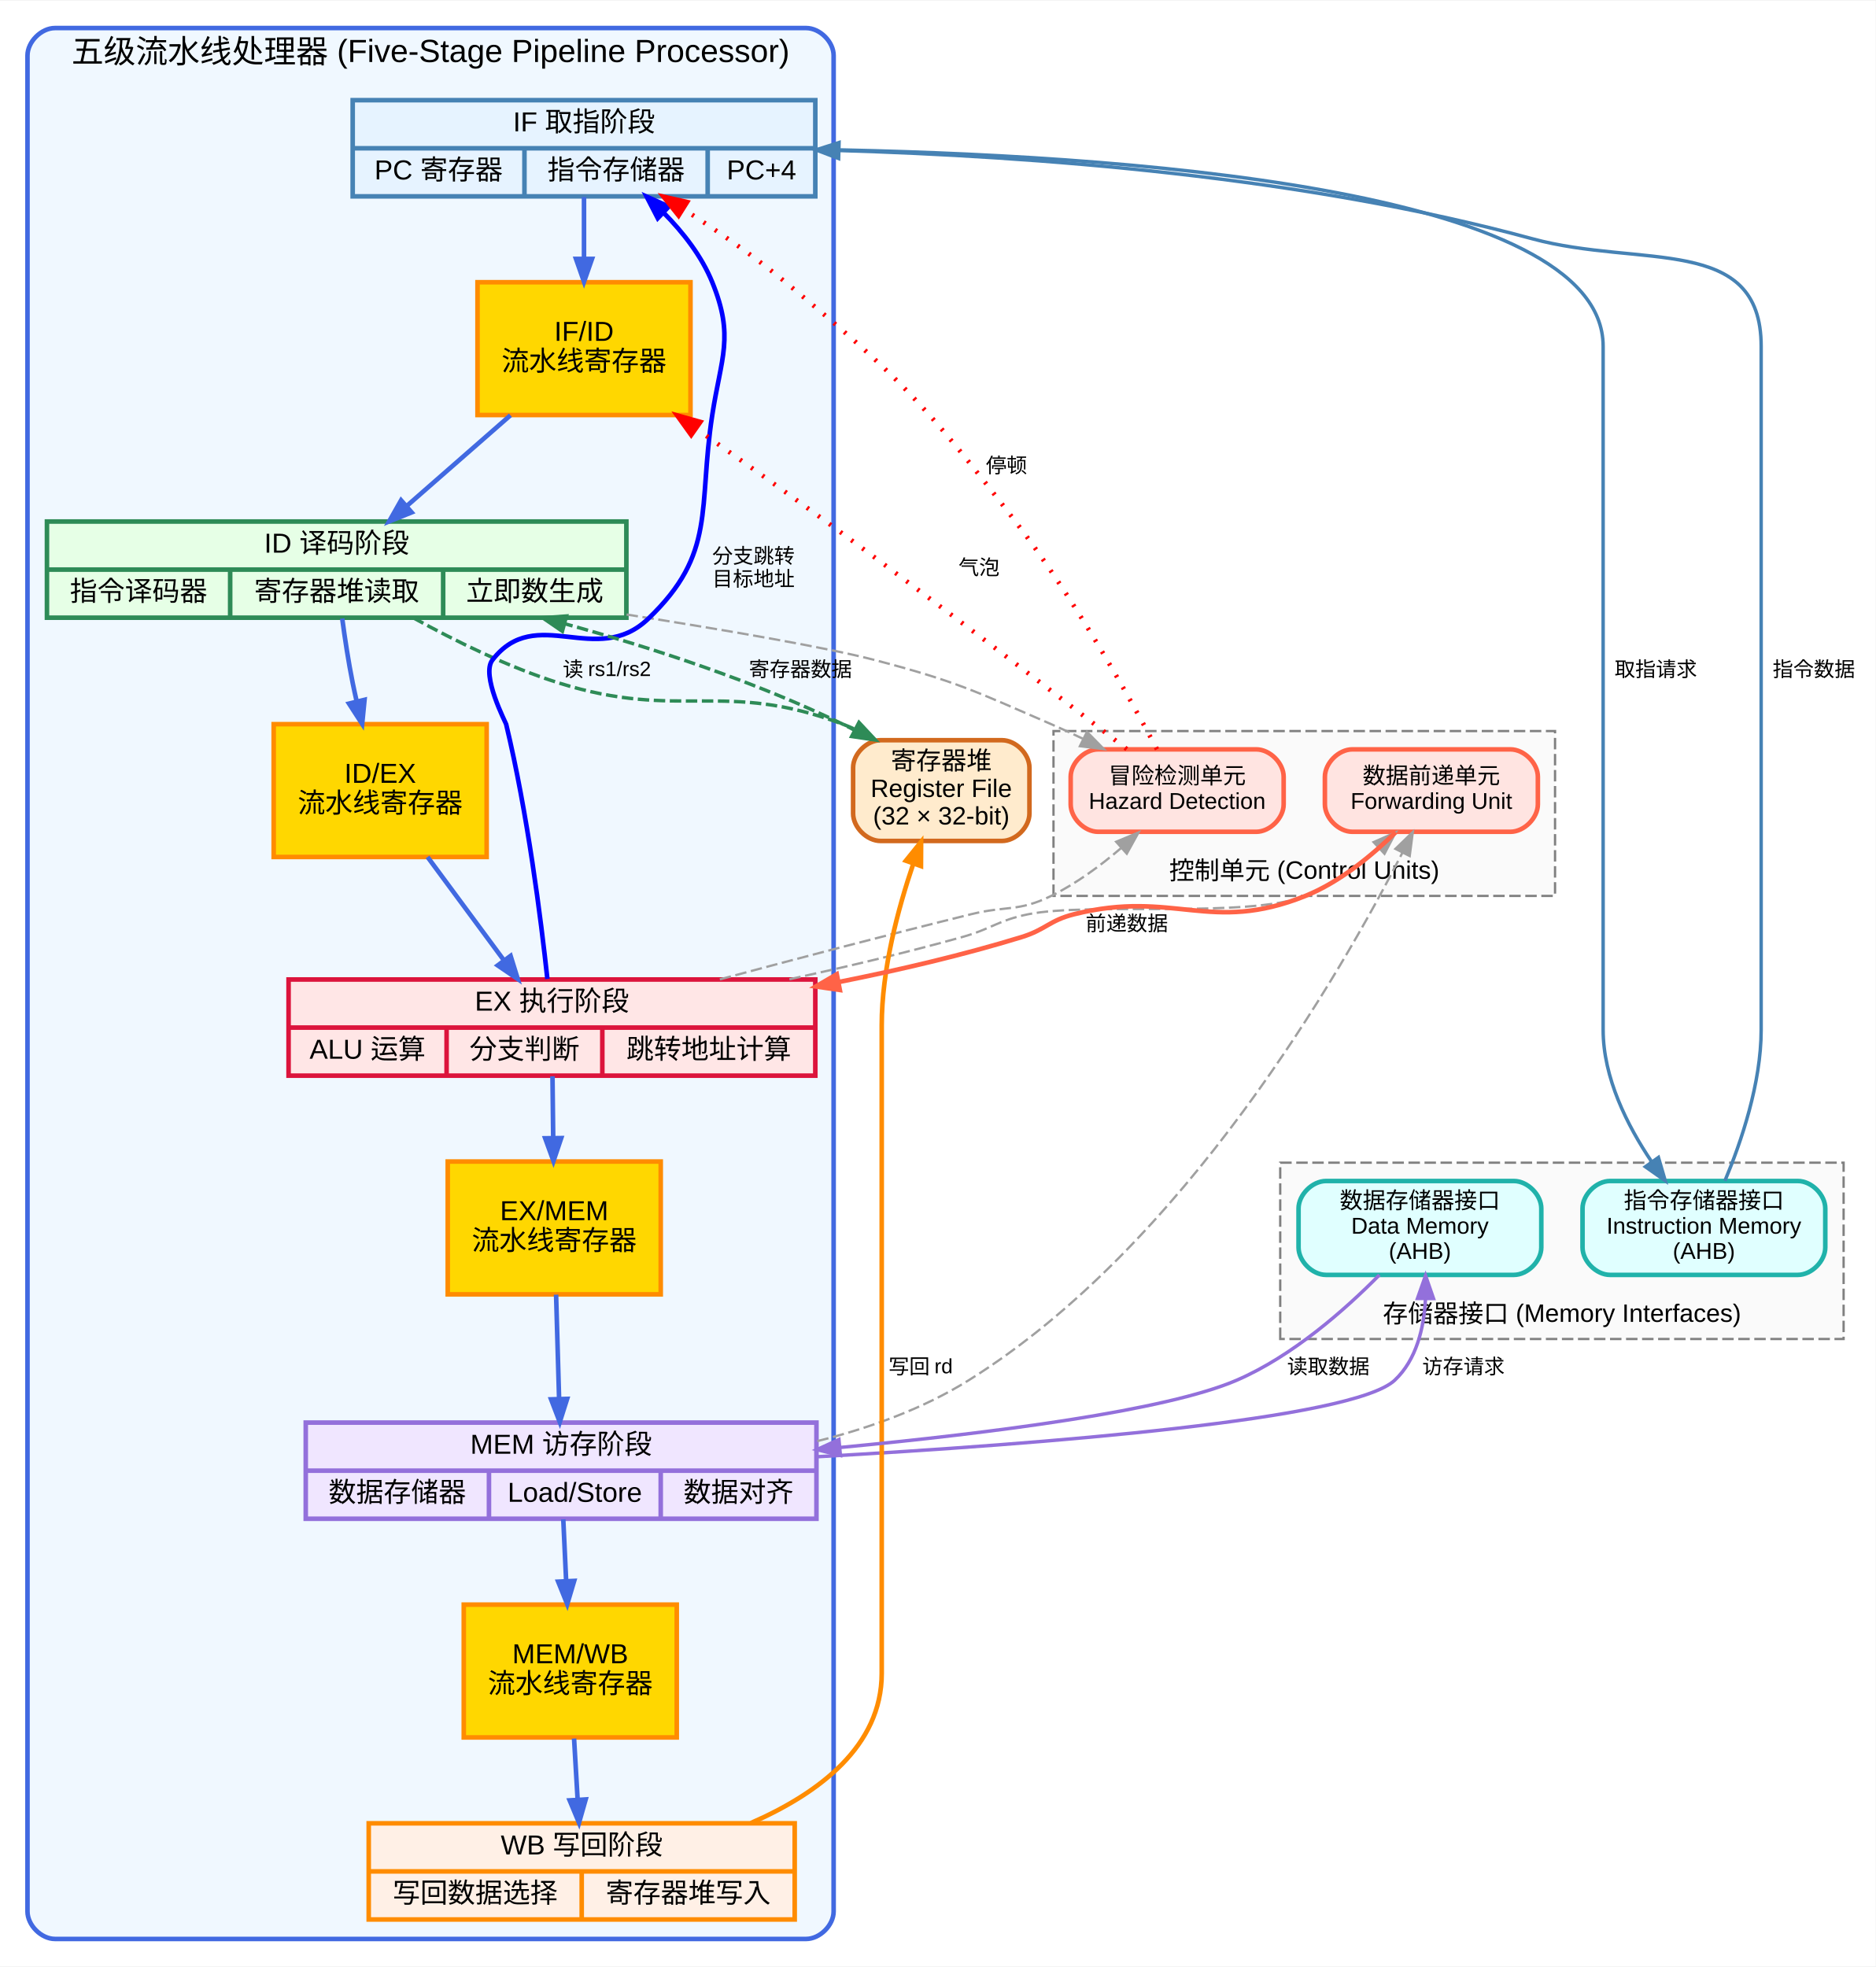
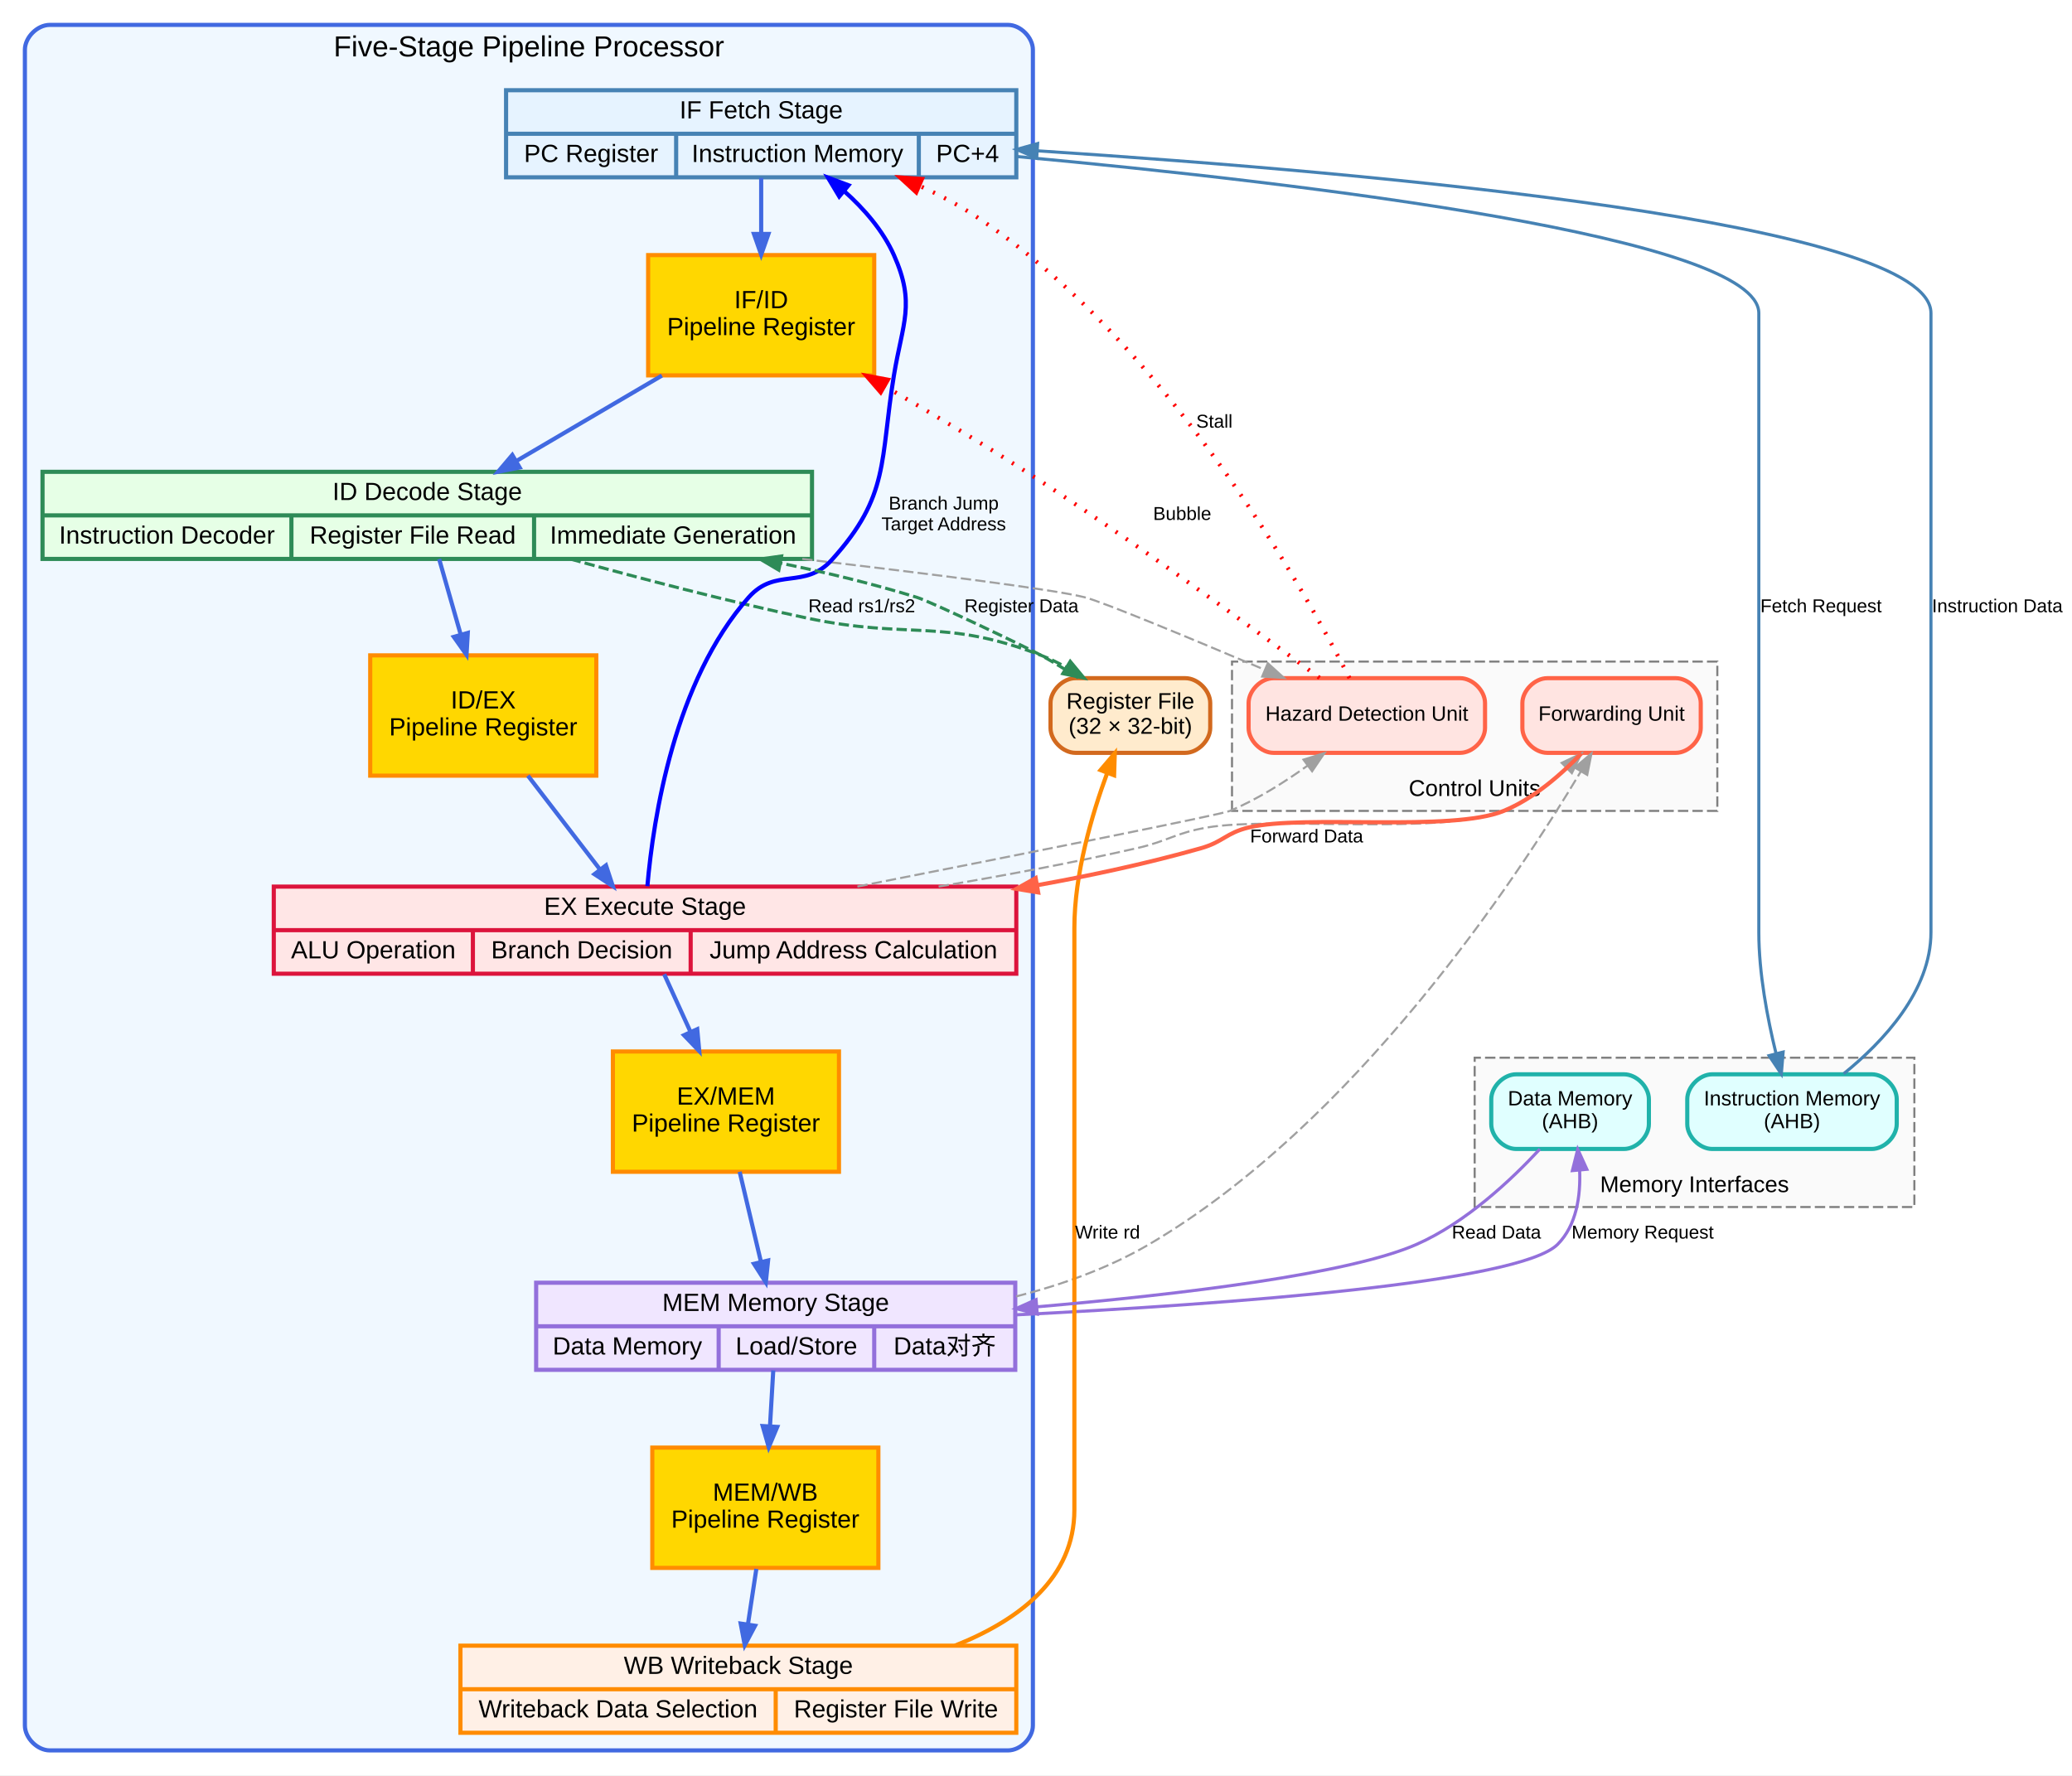
- <svg xmlns="http://www.w3.org/2000/svg" width="819pt" height="859pt" viewBox="0.00 0.00 819.00 858.50">
-   <g id="graph0" class="graph" transform="scale(1 1) rotate(0) translate(4 854.5)">
-     <polygon fill="white" stroke="transparent" points="-4,4 -4,-854.5 815,-854.5 815,4 -4,4" />
+ <svg xmlns="http://www.w3.org/2000/svg" width="999pt" height="856pt" viewBox="0.00 0.00 999.00 856.00">
+   <g id="graph0" class="graph" transform="scale(1 1) rotate(0) translate(4 852)">
+     <polygon fill="white" stroke="transparent" points="-4,4 -4,-852 995,-852 995,4 -4,4" />
    <g id="clust1" class="cluster">
-       <path fill="#f0f8ff" stroke="#4169e1" stroke-width="2" d="M20,-8C20,-8 348,-8 348,-8 354,-8 360,-14 360,-20 360,-20 360,-830.5 360,-830.5 360,-836.5 354,-842.5 348,-842.5 348,-842.5 20,-842.5 20,-842.5 14,-842.5 8,-836.5 8,-830.5 8,-830.5 8,-20 8,-20 8,-14 14,-8 20,-8" />
-       <text text-anchor="middle" x="184" y="-827.3" font-family="Arial" font-size="14.00">五级流水线处理器 (Five-Stage Pipeline Processor)</text>
+       <path fill="#f0f8ff" stroke="#4169e1" stroke-width="2" d="M20,-8C20,-8 482,-8 482,-8 488,-8 494,-14 494,-20 494,-20 494,-828 494,-828 494,-834 488,-840 482,-840 482,-840 20,-840 20,-840 14,-840 8,-834 8,-828 8,-828 8,-20 8,-20 8,-14 14,-8 20,-8" />
+       <text text-anchor="middle" x="251" y="-824.8" font-family="Arial" font-size="14.00">Five-Stage Pipeline Processor</text>
    </g>
    <g id="clust2" class="cluster">
-       <polygon fill="#fafafa" stroke="#808080" stroke-dasharray="5,2" points="456,-463.5 456,-535.5 675,-535.5 675,-463.5 456,-463.5" />
-       <text text-anchor="middle" x="565.5" y="-470.7" font-family="Arial" font-size="11.00">控制单元 (Control Units)</text>
+       <polygon fill="#fafafa" stroke="#808080" stroke-dasharray="5,2" points="590,-461 590,-533 824,-533 824,-461 590,-461" />
+       <text text-anchor="middle" x="707" y="-468.2" font-family="Arial" font-size="11.00">Control Units</text>
    </g>
    <g id="clust3" class="cluster">
-       <polygon fill="#fafafa" stroke="#808080" stroke-dasharray="5,2" points="555,-270 555,-347 801,-347 801,-270 555,-270" />
-       <text text-anchor="middle" x="678" y="-277.2" font-family="Arial" font-size="11.00">存储器接口 (Memory Interfaces)</text>
+       <polygon fill="#fafafa" stroke="#808080" stroke-dasharray="5,2" points="707,-270 707,-342 919,-342 919,-270 707,-270" />
+       <text text-anchor="middle" x="813" y="-277.2" font-family="Arial" font-size="11.00">Memory Interfaces</text>
    </g>
    <g id="node1" class="node">
-       <polygon fill="#e6f3ff" stroke="#4682b4" stroke-width="2" points="150,-769 150,-811 352,-811 352,-769 150,-769" />
-       <text text-anchor="middle" x="251" y="-797.4" font-family="Arial" font-size="12.00">IF 取指阶段</text>
-       <polyline fill="none" stroke="#4682b4" stroke-width="2" points="150,-790 352,-790 " />
-       <text text-anchor="middle" x="187.5" y="-776.4" font-family="Arial" font-size="12.00">PC 寄存器</text>
-       <polyline fill="none" stroke="#4682b4" stroke-width="2" points="225,-769 225,-790 " />
-       <text text-anchor="middle" x="265" y="-776.4" font-family="Arial" font-size="12.00">指令存储器</text>
-       <polyline fill="none" stroke="#4682b4" stroke-width="2" points="305,-769 305,-790 " />
-       <text text-anchor="middle" x="328.5" y="-776.4" font-family="Arial" font-size="12.00">PC+4</text>
+       <polygon fill="#e6f3ff" stroke="#4682b4" stroke-width="2" points="240,-766.5 240,-808.5 486,-808.5 486,-766.5 240,-766.5" />
+       <text text-anchor="middle" x="363" y="-794.9" font-family="Arial" font-size="12.00">IF Fetch Stage</text>
+       <polyline fill="none" stroke="#4682b4" stroke-width="2" points="240,-787.5 486,-787.5 " />
+       <text text-anchor="middle" x="281" y="-773.9" font-family="Arial" font-size="12.00">PC Register</text>
+       <polyline fill="none" stroke="#4682b4" stroke-width="2" points="322,-766.5 322,-787.5 " />
+       <text text-anchor="middle" x="380.5" y="-773.9" font-family="Arial" font-size="12.00">Instruction Memory</text>
+       <polyline fill="none" stroke="#4682b4" stroke-width="2" points="439,-766.5 439,-787.5 " />
+       <text text-anchor="middle" x="462.5" y="-773.9" font-family="Arial" font-size="12.00">PC+4</text>
    </g>
    <g id="node2" class="node">
-       <polygon fill="#ffd700" stroke="#ff8c00" stroke-width="2" points="297.5,-731.5 204.5,-731.5 204.5,-673.5 297.5,-673.5 297.5,-731.5" />
-       <text text-anchor="middle" x="251" y="-705.9" font-family="Arial" font-size="12.00">IF/ID</text>
-       <text text-anchor="middle" x="251" y="-692.9" font-family="Arial" font-size="12.00">流水线寄存器</text>
+       <polygon fill="#ffd700" stroke="#ff8c00" stroke-width="2" points="417.5,-729 308.5,-729 308.5,-671 417.5,-671 417.5,-729" />
+       <text text-anchor="middle" x="363" y="-703.4" font-family="Arial" font-size="12.00">IF/ID</text>
+       <text text-anchor="middle" x="363" y="-690.4" font-family="Arial" font-size="12.00">Pipeline Register</text>
    </g>
    <g id="edge1" class="edge">
-       <path fill="none" stroke="#4169e1" stroke-width="2" d="M251,-768.74C251,-760.7 251,-751.18 251,-741.93" />
-       <polygon fill="#4169e1" stroke="#4169e1" stroke-width="2" points="254.5,-741.7 251,-731.7 247.5,-741.7 254.5,-741.7" />
+       <path fill="none" stroke="#4169e1" stroke-width="2" d="M363,-766.24C363,-758.2 363,-748.68 363,-739.43" />
+       <polygon fill="#4169e1" stroke="#4169e1" stroke-width="2" points="366.5,-739.2 363,-729.2 359.5,-739.2 366.5,-739.2" />
    </g>
    <g id="node13" class="node">
-       <path fill="#e0ffff" stroke="#20b2aa" stroke-width="2" d="M781,-339C781,-339 699,-339 699,-339 693,-339 687,-333 687,-327 687,-327 687,-310 687,-310 687,-304 693,-298 699,-298 699,-298 781,-298 781,-298 787,-298 793,-304 793,-310 793,-310 793,-327 793,-327 793,-333 787,-339 781,-339" />
-       <text text-anchor="middle" x="740" y="-327" font-family="Arial" font-size="10.00">指令存储器接口</text>
-       <text text-anchor="middle" x="740" y="-316" font-family="Arial" font-size="10.00">Instruction Memory</text>
-       <text text-anchor="middle" x="740" y="-305" font-family="Arial" font-size="10.00">(AHB)</text>
+       <path fill="#e0ffff" stroke="#20b2aa" stroke-width="2" d="M898.5,-334C898.5,-334 821.5,-334 821.5,-334 815.5,-334 809.5,-328 809.5,-322 809.5,-322 809.5,-310 809.5,-310 809.5,-304 815.5,-298 821.5,-298 821.5,-298 898.5,-298 898.5,-298 904.5,-298 910.5,-304 910.5,-310 910.5,-310 910.5,-322 910.5,-322 910.5,-328 904.5,-334 898.5,-334" />
+       <text text-anchor="middle" x="860" y="-319" font-family="Arial" font-size="10.00">Instruction Memory</text>
+       <text text-anchor="middle" x="860" y="-308" font-family="Arial" font-size="10.00">(AHB)</text>
    </g>
    <g id="edge19" class="edge">
-       <path fill="none" stroke="#4682b4" stroke-width="1.5" d="M352.26,-789.48C483.57,-787.32 696,-773.07 696,-703.5 696,-703.5 696,-703.5 696,-405 696,-384.15 706.47,-363.3 717.19,-347.41" />
-       <polygon fill="#4682b4" stroke="#4682b4" stroke-width="1.5" points="720.15,-349.29 723.11,-339.12 714.45,-345.22 720.15,-349.29" />
-       <text text-anchor="middle" x="719" y="-559.3" font-family="Arial" font-size="9.00">取指请求</text>
+       <path fill="none" stroke="#4682b4" stroke-width="1.5" d="M486.24,-776.53C628.76,-763.3 844,-737.31 844,-701 844,-701 844,-701 844,-402.5 844,-382.8 848.15,-360.98 852.23,-344.32" />
+       <polygon fill="#4682b4" stroke="#4682b4" stroke-width="1.5" points="855.73,-344.74 854.85,-334.18 848.96,-342.99 855.73,-344.74" />
+       <text text-anchor="middle" x="874" y="-556.8" font-family="Arial" font-size="9.00">Fetch Request</text>
    </g>
    <g id="node3" class="node">
-       <polygon fill="#e6ffe6" stroke="#2e8b57" stroke-width="2" points="16.5,-585 16.5,-627 269.5,-627 269.5,-585 16.5,-585" />
-       <text text-anchor="middle" x="143" y="-613.4" font-family="Arial" font-size="12.00">ID 译码阶段</text>
-       <polyline fill="none" stroke="#2e8b57" stroke-width="2" points="16.5,-606 269.5,-606 " />
-       <text text-anchor="middle" x="56.5" y="-592.4" font-family="Arial" font-size="12.00">指令译码器</text>
-       <polyline fill="none" stroke="#2e8b57" stroke-width="2" points="96.5,-585 96.5,-606 " />
-       <text text-anchor="middle" x="143" y="-592.4" font-family="Arial" font-size="12.00">寄存器堆读取</text>
-       <polyline fill="none" stroke="#2e8b57" stroke-width="2" points="189.5,-585 189.5,-606 " />
-       <text text-anchor="middle" x="229.5" y="-592.4" font-family="Arial" font-size="12.00">立即数生成</text>
+       <polygon fill="#e6ffe6" stroke="#2e8b57" stroke-width="2" points="16.5,-582.5 16.5,-624.5 387.5,-624.5 387.5,-582.5 16.5,-582.5" />
+       <text text-anchor="middle" x="202" y="-610.9" font-family="Arial" font-size="12.00">ID Decode Stage</text>
+       <polyline fill="none" stroke="#2e8b57" stroke-width="2" points="16.5,-603.5 387.5,-603.5 " />
+       <text text-anchor="middle" x="76.5" y="-589.9" font-family="Arial" font-size="12.00">Instruction Decoder</text>
+       <polyline fill="none" stroke="#2e8b57" stroke-width="2" points="136.5,-582.5 136.5,-603.5 " />
+       <text text-anchor="middle" x="195" y="-589.9" font-family="Arial" font-size="12.00">Register File Read</text>
+       <polyline fill="none" stroke="#2e8b57" stroke-width="2" points="253.5,-582.5 253.5,-603.5 " />
+       <text text-anchor="middle" x="320.5" y="-589.9" font-family="Arial" font-size="12.00">Immediate Generation</text>
    </g>
    <g id="edge2" class="edge">
-       <path fill="none" stroke="#4169e1" stroke-width="2" d="M218.89,-673.4C204.51,-660.82 187.65,-646.07 173.47,-633.66" />
-       <polygon fill="#4169e1" stroke="#4169e1" stroke-width="2" points="175.74,-630.99 165.91,-627.04 171.13,-636.26 175.74,-630.99" />
+       <path fill="none" stroke="#4169e1" stroke-width="2" d="M315.13,-670.9C292.81,-657.8 266.46,-642.33 244.8,-629.62" />
+       <polygon fill="#4169e1" stroke="#4169e1" stroke-width="2" points="246.54,-626.59 236.15,-624.54 243,-632.62 246.54,-626.59" />
    </g>
    <g id="node4" class="node">
-       <polygon fill="#ffd700" stroke="#ff8c00" stroke-width="2" points="208.5,-538.5 115.5,-538.5 115.5,-480.5 208.5,-480.5 208.5,-538.5" />
-       <text text-anchor="middle" x="162" y="-512.9" font-family="Arial" font-size="12.00">ID/EX</text>
-       <text text-anchor="middle" x="162" y="-499.9" font-family="Arial" font-size="12.00">流水线寄存器</text>
+       <polygon fill="#ffd700" stroke="#ff8c00" stroke-width="2" points="283.5,-536 174.5,-536 174.5,-478 283.5,-478 283.5,-536" />
+       <text text-anchor="middle" x="229" y="-510.4" font-family="Arial" font-size="12.00">ID/EX</text>
+       <text text-anchor="middle" x="229" y="-497.4" font-family="Arial" font-size="12.00">Pipeline Register</text>
    </g>
    <g id="edge3" class="edge">
-       <path fill="none" stroke="#4169e1" stroke-width="2" d="M145.43,-584.62C146.59,-575.92 148.15,-565.67 150,-556.5 150.53,-553.86 151.13,-551.15 151.75,-548.42" />
-       <polygon fill="#4169e1" stroke="#4169e1" stroke-width="2" points="155.18,-549.15 154.14,-538.6 148.38,-547.49 155.18,-549.15" />
+       <path fill="none" stroke="#4169e1" stroke-width="2" d="M207.73,-582.46C210.76,-571.86 214.58,-558.48 218.14,-546" />
+       <polygon fill="#4169e1" stroke="#4169e1" stroke-width="2" points="221.54,-546.83 220.93,-536.26 214.81,-544.91 221.54,-546.83" />
    </g>
    <g id="node10" class="node">
-       <path fill="#ffebcd" stroke="#d2691e" stroke-width="2" d="M433.5,-531.5C433.5,-531.5 380.5,-531.5 380.5,-531.5 374.5,-531.5 368.5,-525.5 368.5,-519.5 368.5,-519.5 368.5,-499.5 368.5,-499.5 368.5,-493.5 374.5,-487.5 380.5,-487.5 380.5,-487.5 433.5,-487.5 433.5,-487.5 439.5,-487.5 445.5,-493.5 445.5,-499.5 445.5,-499.5 445.5,-519.5 445.5,-519.5 445.5,-525.5 439.5,-531.5 433.5,-531.5" />
-       <text text-anchor="middle" x="407" y="-518.7" font-family="Arial" font-size="11.00">寄存器堆</text>
-       <text text-anchor="middle" x="407" y="-506.7" font-family="Arial" font-size="11.00">Register File</text>
-       <text text-anchor="middle" x="407" y="-494.7" font-family="Arial" font-size="11.00">(32 × 32-bit)</text>
+       <path fill="#ffebcd" stroke="#d2691e" stroke-width="2" d="M567.5,-525C567.5,-525 514.5,-525 514.5,-525 508.5,-525 502.5,-519 502.5,-513 502.5,-513 502.5,-501 502.5,-501 502.5,-495 508.5,-489 514.5,-489 514.5,-489 567.5,-489 567.5,-489 573.5,-489 579.5,-495 579.5,-501 579.5,-501 579.5,-513 579.5,-513 579.5,-519 573.5,-525 567.5,-525" />
+       <text text-anchor="middle" x="541" y="-510.2" font-family="Arial" font-size="11.00">Register File</text>
+       <text text-anchor="middle" x="541" y="-498.2" font-family="Arial" font-size="11.00">(32 × 32-bit)</text>
    </g>
    <g id="edge9" class="edge">
-       <path fill="none" stroke="#2e8b57" stroke-width="1.5" stroke-dasharray="5,2" d="M176.45,-584.94C194.65,-574.9 217.9,-563.43 240,-556.5 293.14,-539.84 311.89,-558.15 364,-538.5 365.81,-537.82 367.63,-537.05 369.43,-536.21" />
-       <polygon fill="#2e8b57" stroke="#2e8b57" stroke-width="1.5" points="371.06,-539.31 378.3,-531.57 367.82,-533.11 371.06,-539.31" />
-       <text text-anchor="middle" x="261" y="-559.3" font-family="Arial" font-size="9.00">读 rs1/rs2</text>
+       <path fill="none" stroke="#2e8b57" stroke-width="1.5" stroke-dasharray="5,2" d="M271.12,-582.41C305.21,-572.96 347.06,-562.03 385,-554 434.75,-543.47 450.54,-554.28 498,-536 502.02,-534.45 506.06,-532.49 509.96,-530.32" />
+       <polygon fill="#2e8b57" stroke="#2e8b57" stroke-width="1.5" points="512.01,-533.17 518.76,-525 508.39,-527.18 512.01,-533.17" />
+       <text text-anchor="middle" x="411.5" y="-556.8" font-family="Arial" font-size="9.00">Read rs1/rs2</text>
    </g>
    <g id="node12" class="node">
-       <path fill="#ffe4e1" stroke="#ff6347" stroke-width="2" d="M544.5,-527.5C544.5,-527.5 475.5,-527.5 475.5,-527.5 469.5,-527.5 463.5,-521.5 463.5,-515.5 463.5,-515.5 463.5,-503.5 463.5,-503.5 463.5,-497.5 469.5,-491.5 475.5,-491.5 475.5,-491.5 544.5,-491.5 544.5,-491.5 550.5,-491.5 556.5,-497.5 556.5,-503.5 556.5,-503.5 556.5,-515.5 556.5,-515.5 556.5,-521.5 550.5,-527.5 544.5,-527.5" />
-       <text text-anchor="middle" x="510" y="-512.5" font-family="Arial" font-size="10.00">冒险检测单元</text>
-       <text text-anchor="middle" x="510" y="-501.5" font-family="Arial" font-size="10.00">Hazard Detection</text>
+       <path fill="#ffe4e1" stroke="#ff6347" stroke-width="2" d="M700,-525C700,-525 610,-525 610,-525 604,-525 598,-519 598,-513 598,-513 598,-501 598,-501 598,-495 604,-489 610,-489 610,-489 700,-489 700,-489 706,-489 712,-495 712,-501 712,-501 712,-513 712,-513 712,-519 706,-525 700,-525" />
+       <text text-anchor="middle" x="655" y="-504.5" font-family="Arial" font-size="10.00">Hazard Detection Unit</text>
    </g>
    <g id="edge15" class="edge">
-       <path fill="none" stroke="#a0a0a0" stroke-dasharray="5,2" d="M269.6,-586.39C313.49,-579.49 356.95,-572 378,-566.5 413.23,-557.29 421.6,-553.01 455,-538.5 459.49,-536.55 464.14,-534.4 468.73,-532.19" />
-       <polygon fill="#a0a0a0" stroke="#a0a0a0" points="470.61,-535.16 478.03,-527.6 467.52,-528.89 470.61,-535.16" />
+       <path fill="none" stroke="#a0a0a0" stroke-dasharray="5,2" d="M382.81,-582.5C445.81,-575.15 504.5,-567.71 519,-564 528,-561.7 570.7,-543.92 605.89,-529.01" />
+       <polygon fill="#a0a0a0" stroke="#a0a0a0" points="607.27,-532.22 615.11,-525.09 604.54,-525.78 607.27,-532.22" />
    </g>
    <g id="node5" class="node">
-       <polygon fill="#ffe6e6" stroke="#dc143c" stroke-width="2" points="122,-385 122,-427 352,-427 352,-385 122,-385" />
-       <text text-anchor="middle" x="237" y="-413.4" font-family="Arial" font-size="12.00">EX 执行阶段</text>
-       <polyline fill="none" stroke="#dc143c" stroke-width="2" points="122,-406 352,-406 " />
-       <text text-anchor="middle" x="156.5" y="-392.4" font-family="Arial" font-size="12.00">ALU 运算</text>
-       <polyline fill="none" stroke="#dc143c" stroke-width="2" points="191,-385 191,-406 " />
-       <text text-anchor="middle" x="225" y="-392.4" font-family="Arial" font-size="12.00">分支判断</text>
-       <polyline fill="none" stroke="#dc143c" stroke-width="2" points="259,-385 259,-406 " />
-       <text text-anchor="middle" x="305.5" y="-392.4" font-family="Arial" font-size="12.00">跳转地址计算</text>
+       <polygon fill="#ffe6e6" stroke="#dc143c" stroke-width="2" points="128,-382.5 128,-424.5 486,-424.5 486,-382.5 128,-382.5" />
+       <text text-anchor="middle" x="307" y="-410.9" font-family="Arial" font-size="12.00">EX Execute Stage</text>
+       <polyline fill="none" stroke="#dc143c" stroke-width="2" points="128,-403.5 486,-403.5 " />
+       <text text-anchor="middle" x="176" y="-389.9" font-family="Arial" font-size="12.00">ALU Operation</text>
+       <polyline fill="none" stroke="#dc143c" stroke-width="2" points="224,-382.5 224,-403.5 " />
+       <text text-anchor="middle" x="276.5" y="-389.9" font-family="Arial" font-size="12.00">Branch Decision</text>
+       <polyline fill="none" stroke="#dc143c" stroke-width="2" points="329,-382.5 329,-403.5 " />
+       <text text-anchor="middle" x="407.5" y="-389.9" font-family="Arial" font-size="12.00">Jump Address Calculation</text>
    </g>
    <g id="edge4" class="edge">
-       <path fill="none" stroke="#4169e1" stroke-width="2" d="M182.69,-480.5C193.03,-466.5 205.52,-449.6 215.92,-435.53" />
-       <polygon fill="#4169e1" stroke="#4169e1" stroke-width="2" points="218.95,-437.31 222.08,-427.19 213.32,-433.15 218.95,-437.31" />
+       <path fill="none" stroke="#4169e1" stroke-width="2" d="M250.52,-478C261.38,-463.87 274.51,-446.78 285.38,-432.63" />
+       <polygon fill="#4169e1" stroke="#4169e1" stroke-width="2" points="288.17,-434.75 291.48,-424.69 282.62,-430.49 288.17,-434.75" />
    </g>
    <g id="edge23" class="edge">
-       <path fill="none" stroke="#0000ff" stroke-width="2" d="M235.01,-427.26C232.2,-453.26 226.35,-499.66 217,-538.5 216.84,-539.16 205.96,-559.95 211,-566.5 230.07,-591.27 256.39,-562.91 279,-584.5 308.99,-613.14 300.7,-632.51 307,-673.5 310.91,-698.98 316.71,-707.62 307,-731.5 302.37,-742.9 294.27,-753.27 285.65,-761.97" />
-       <polygon fill="#0000ff" stroke="#0000ff" stroke-width="2" points="283.21,-759.46 278.35,-768.87 288.02,-764.55 283.21,-759.46" />
-       <text text-anchor="middle" x="325" y="-608.8" font-family="Arial" font-size="9.00">分支跳转</text>
-       <text text-anchor="middle" x="325" y="-598.8" font-family="Arial" font-size="9.00">目标地址</text>
+       <path fill="none" stroke="#0000ff" stroke-width="2" d="M308.13,-424.7C311.01,-457.72 321.17,-523.63 357,-564 369.94,-578.58 383.9,-567.56 397,-582 425.04,-612.92 420.24,-629.81 427,-671 431.17,-696.44 437.5,-705.46 427,-729 421.72,-740.84 412.66,-751.26 403,-759.87" />
+       <polygon fill="#0000ff" stroke="#0000ff" stroke-width="2" points="400.63,-757.28 395.18,-766.37 405.1,-762.67 400.63,-757.28" />
+       <text text-anchor="middle" x="451" y="-606.3" font-family="Arial" font-size="9.00">Branch Jump</text>
+       <text text-anchor="middle" x="451" y="-596.3" font-family="Arial" font-size="9.00">Target Address</text>
    </g>
    <g id="node6" class="node">
-       <polygon fill="#ffd700" stroke="#ff8c00" stroke-width="2" points="284.5,-347.5 191.5,-347.5 191.5,-289.5 284.5,-289.5 284.5,-347.5" />
-       <text text-anchor="middle" x="238" y="-321.9" font-family="Arial" font-size="12.00">EX/MEM</text>
-       <text text-anchor="middle" x="238" y="-308.9" font-family="Arial" font-size="12.00">流水线寄存器</text>
+       <polygon fill="#ffd700" stroke="#ff8c00" stroke-width="2" points="400.5,-345 291.5,-345 291.5,-287 400.5,-287 400.5,-345" />
+       <text text-anchor="middle" x="346" y="-319.4" font-family="Arial" font-size="12.00">EX/MEM</text>
+       <text text-anchor="middle" x="346" y="-306.4" font-family="Arial" font-size="12.00">Pipeline Register</text>
    </g>
    <g id="edge5" class="edge">
-       <path fill="none" stroke="#4169e1" stroke-width="2" d="M237.24,-384.74C237.33,-376.7 237.44,-367.18 237.55,-357.93" />
-       <polygon fill="#4169e1" stroke="#4169e1" stroke-width="2" points="241.05,-357.74 237.67,-347.7 234.05,-357.66 241.05,-357.74" />
+       <path fill="none" stroke="#4169e1" stroke-width="2" d="M316.24,-382.24C320.03,-373.94 324.53,-364.07 328.88,-354.54" />
+       <polygon fill="#4169e1" stroke="#4169e1" stroke-width="2" points="332.17,-355.75 333.14,-345.2 325.8,-352.85 332.17,-355.75" />
    </g>
    <g id="node11" class="node">
-       <path fill="#ffe4e1" stroke="#ff6347" stroke-width="2" d="M655.5,-527.5C655.5,-527.5 586.5,-527.5 586.5,-527.5 580.5,-527.5 574.5,-521.5 574.5,-515.5 574.5,-515.5 574.5,-503.5 574.5,-503.5 574.5,-497.5 580.5,-491.5 586.5,-491.5 586.5,-491.5 655.5,-491.5 655.5,-491.5 661.5,-491.5 667.5,-497.5 667.5,-503.5 667.5,-503.5 667.5,-515.5 667.5,-515.5 667.5,-521.5 661.5,-527.5 655.5,-527.5" />
-       <text text-anchor="middle" x="621" y="-512.5" font-family="Arial" font-size="10.00">数据前递单元</text>
-       <text text-anchor="middle" x="621" y="-501.5" font-family="Arial" font-size="10.00">Forwarding Unit</text>
+       <path fill="#ffe4e1" stroke="#ff6347" stroke-width="2" d="M804,-525C804,-525 742,-525 742,-525 736,-525 730,-519 730,-513 730,-513 730,-501 730,-501 730,-495 736,-489 742,-489 742,-489 804,-489 804,-489 810,-489 816,-495 816,-501 816,-501 816,-513 816,-513 816,-519 810,-525 804,-525" />
+       <text text-anchor="middle" x="773" y="-504.5" font-family="Arial" font-size="10.00">Forwarding Unit</text>
    </g>
    <g id="edge12" class="edge">
-       <path fill="none" stroke="#a0a0a0" stroke-dasharray="5,2" d="M340.69,-427.09C365.51,-432.51 391.81,-438.75 416,-445.5 429.13,-449.16 431.64,-452.8 445,-455.5 471.42,-460.83 540.93,-453.61 566,-463.5 577.72,-468.12 588.84,-476.22 597.97,-484.28" />
-       <polygon fill="#a0a0a0" stroke="#a0a0a0" points="595.75,-487 605.45,-491.26 600.53,-481.88 595.75,-487" />
+       <path fill="none" stroke="#a0a0a0" stroke-dasharray="5,2" d="M448.55,-424.52C480.11,-429.81 513.31,-436.02 544,-443 559.36,-446.49 562.48,-450.32 578,-453 609.36,-458.42 691.5,-449.06 721,-461 732.18,-465.53 742.64,-473.49 751.2,-481.48" />
+       <polygon fill="#a0a0a0" stroke="#a0a0a0" points="748.94,-484.16 758.5,-488.72 753.87,-479.19 748.94,-484.16" />
    </g>
    <g id="edge16" class="edge">
-       <path fill="none" stroke="#a0a0a0" stroke-dasharray="5,2" d="M310.31,-427.05C343.71,-436.02 383.78,-446.56 420,-455.5 435.49,-459.32 440.67,-456.48 455,-463.5 465.86,-468.82 476.46,-476.66 485.42,-484.31" />
-       <polygon fill="#a0a0a0" stroke="#a0a0a0" points="483.35,-487.15 493.14,-491.21 488.01,-481.93 483.35,-487.15" />
+       <path fill="none" stroke="#a0a0a0" stroke-dasharray="5,2" d="M409.39,-424.53C488.29,-440.04 584.68,-459.18 589,-461 602.14,-466.53 615.37,-474.87 626.5,-482.88" />
+       <polygon fill="#a0a0a0" stroke="#a0a0a0" points="624.45,-485.72 634.56,-488.88 628.63,-480.1 624.45,-485.72" />
    </g>
    <g id="node7" class="node">
-       <polygon fill="#f0e6ff" stroke="#9370db" stroke-width="2" points="129.5,-191.5 129.5,-233.5 352.5,-233.5 352.5,-191.5 129.5,-191.5" />
-       <text text-anchor="middle" x="241" y="-219.9" font-family="Arial" font-size="12.00">MEM 访存阶段</text>
-       <polyline fill="none" stroke="#9370db" stroke-width="2" points="129.5,-212.5 352.5,-212.5 " />
-       <text text-anchor="middle" x="169.5" y="-198.9" font-family="Arial" font-size="12.00">数据存储器</text>
-       <polyline fill="none" stroke="#9370db" stroke-width="2" points="209.5,-191.5 209.5,-212.5 " />
-       <text text-anchor="middle" x="247" y="-198.9" font-family="Arial" font-size="12.00">Load/Store</text>
-       <polyline fill="none" stroke="#9370db" stroke-width="2" points="284.5,-191.5 284.5,-212.5 " />
-       <text text-anchor="middle" x="318.5" y="-198.9" font-family="Arial" font-size="12.00">数据对齐</text>
+       <polygon fill="#f0e6ff" stroke="#9370db" stroke-width="2" points="254.5,-191.5 254.5,-233.5 485.5,-233.5 485.5,-191.5 254.5,-191.5" />
+       <text text-anchor="middle" x="370" y="-219.9" font-family="Arial" font-size="12.00">MEM Memory Stage</text>
+       <polyline fill="none" stroke="#9370db" stroke-width="2" points="254.5,-212.5 485.5,-212.5 " />
+       <text text-anchor="middle" x="298.5" y="-198.9" font-family="Arial" font-size="12.00">Data Memory</text>
+       <polyline fill="none" stroke="#9370db" stroke-width="2" points="342.5,-191.5 342.5,-212.5 " />
+       <text text-anchor="middle" x="380" y="-198.9" font-family="Arial" font-size="12.00">Load/Store</text>
+       <polyline fill="none" stroke="#9370db" stroke-width="2" points="417.5,-191.5 417.5,-212.5 " />
+       <text text-anchor="middle" x="451.5" y="-198.9" font-family="Arial" font-size="12.00">Data对齐</text>
    </g>
    <g id="edge6" class="edge">
-       <path fill="none" stroke="#4169e1" stroke-width="2" d="M238.81,-289.36C239.22,-275.36 239.7,-258.42 240.12,-244.1" />
-       <polygon fill="#4169e1" stroke="#4169e1" stroke-width="2" points="243.63,-243.85 240.42,-233.75 236.63,-243.65 243.63,-243.85" />
+       <path fill="none" stroke="#4169e1" stroke-width="2" d="M352.62,-287C355.81,-273.53 359.63,-257.37 362.87,-243.63" />
+       <polygon fill="#4169e1" stroke="#4169e1" stroke-width="2" points="366.33,-244.23 365.23,-233.69 359.52,-242.62 366.33,-244.23" />
    </g>
    <g id="node8" class="node">
-       <polygon fill="#ffd700" stroke="#ff8c00" stroke-width="2" points="291.5,-154 198.5,-154 198.5,-96 291.5,-96 291.5,-154" />
-       <text text-anchor="middle" x="245" y="-128.4" font-family="Arial" font-size="12.00">MEM/WB</text>
-       <text text-anchor="middle" x="245" y="-115.4" font-family="Arial" font-size="12.00">流水线寄存器</text>
+       <polygon fill="#ffd700" stroke="#ff8c00" stroke-width="2" points="419.5,-154 310.5,-154 310.5,-96 419.5,-96 419.5,-154" />
+       <text text-anchor="middle" x="365" y="-128.4" font-family="Arial" font-size="12.00">MEM/WB</text>
+       <text text-anchor="middle" x="365" y="-115.4" font-family="Arial" font-size="12.00">Pipeline Register</text>
    </g>
    <g id="edge7" class="edge">
-       <path fill="none" stroke="#4169e1" stroke-width="2" d="M241.95,-191.24C242.32,-183.2 242.77,-173.68 243.2,-164.43" />
-       <polygon fill="#4169e1" stroke="#4169e1" stroke-width="2" points="246.71,-164.36 243.68,-154.2 239.72,-164.03 246.71,-164.36" />
+       <path fill="none" stroke="#4169e1" stroke-width="2" d="M368.82,-191.24C368.35,-183.2 367.79,-173.68 367.25,-164.43" />
+       <polygon fill="#4169e1" stroke="#4169e1" stroke-width="2" points="370.73,-163.98 366.65,-154.2 363.74,-164.39 370.73,-163.98" />
    </g>
    <g id="edge13" class="edge">
-       <path fill="none" stroke="#a0a0a0" stroke-dasharray="5,2" d="M352.89,-225.41C375.91,-231.16 399.16,-239.6 419,-252 513.13,-310.8 581.45,-429.72 608.36,-482.38" />
-       <polygon fill="#a0a0a0" stroke="#a0a0a0" points="605.29,-484.05 612.9,-491.42 611.54,-480.91 605.29,-484.05" />
+       <path fill="none" stroke="#a0a0a0" stroke-dasharray="5,2" d="M485.95,-226.89C508.19,-232.56 530.57,-240.6 550,-252 649.08,-310.12 727.02,-427.86 758.22,-480.07" />
+       <polygon fill="#a0a0a0" stroke="#a0a0a0" points="755.24,-481.9 763.33,-488.74 761.27,-478.35 755.24,-481.9" />
    </g>
    <g id="node14" class="node">
-       <path fill="#e0ffff" stroke="#20b2aa" stroke-width="2" d="M657,-339C657,-339 575,-339 575,-339 569,-339 563,-333 563,-327 563,-327 563,-310 563,-310 563,-304 569,-298 575,-298 575,-298 657,-298 657,-298 663,-298 669,-304 669,-310 669,-310 669,-327 669,-327 669,-333 663,-339 657,-339" />
-       <text text-anchor="middle" x="616" y="-327" font-family="Arial" font-size="10.00">数据存储器接口</text>
-       <text text-anchor="middle" x="616" y="-316" font-family="Arial" font-size="10.00">Data Memory</text>
-       <text text-anchor="middle" x="616" y="-305" font-family="Arial" font-size="10.00">(AHB)</text>
+       <path fill="#e0ffff" stroke="#20b2aa" stroke-width="2" d="M779,-334C779,-334 727,-334 727,-334 721,-334 715,-328 715,-322 715,-322 715,-310 715,-310 715,-304 721,-298 727,-298 727,-298 779,-298 779,-298 785,-298 791,-304 791,-310 791,-310 791,-322 791,-322 791,-328 785,-334 779,-334" />
+       <text text-anchor="middle" x="753" y="-319" font-family="Arial" font-size="10.00">Data Memory</text>
+       <text text-anchor="middle" x="753" y="-308" font-family="Arial" font-size="10.00">(AHB)</text>
    </g>
    <g id="edge21" class="edge">
-       <path fill="none" stroke="#9370db" stroke-width="1.5" d="M352.63,-218.57C452.77,-224.2 586.75,-234.83 605,-252 614.51,-260.95 617.76,-274.81 618.43,-287.47" />
-       <polygon fill="#9370db" stroke="#9370db" stroke-width="1.5" points="614.93,-287.71 618.46,-297.7 621.93,-287.69 614.93,-287.71" />
-       <text text-anchor="middle" x="635" y="-254.8" font-family="Arial" font-size="9.00">访存请求</text>
+       <path fill="none" stroke="#9370db" stroke-width="1.5" d="M485.89,-218.02C589.81,-223.25 728.72,-233.59 747,-252 756.13,-261.2 758.12,-275.29 757.61,-287.83" />
+       <polygon fill="#9370db" stroke="#9370db" stroke-width="1.5" points="754.12,-287.56 756.7,-297.84 761.09,-288.2 754.12,-287.56" />
+       <text text-anchor="middle" x="788" y="-254.8" font-family="Arial" font-size="9.00">Memory Request</text>
    </g>
    <g id="node9" class="node">
-       <polygon fill="#fff0e6" stroke="#ff8c00" stroke-width="2" points="157,-16.5 157,-58.5 343,-58.5 343,-16.5 157,-16.5" />
-       <text text-anchor="middle" x="250" y="-44.9" font-family="Arial" font-size="12.00">WB 写回阶段</text>
-       <polyline fill="none" stroke="#ff8c00" stroke-width="2" points="157,-37.5 343,-37.5 " />
-       <text text-anchor="middle" x="203.5" y="-23.9" font-family="Arial" font-size="12.00">写回数据选择</text>
-       <polyline fill="none" stroke="#ff8c00" stroke-width="2" points="250,-16.5 250,-37.5 " />
-       <text text-anchor="middle" x="296.5" y="-23.9" font-family="Arial" font-size="12.00">寄存器堆写入</text>
+       <polygon fill="#fff0e6" stroke="#ff8c00" stroke-width="2" points="218,-16.5 218,-58.5 486,-58.5 486,-16.5 218,-16.5" />
+       <text text-anchor="middle" x="352" y="-44.9" font-family="Arial" font-size="12.00">WB Writeback Stage</text>
+       <polyline fill="none" stroke="#ff8c00" stroke-width="2" points="218,-37.5 486,-37.5 " />
+       <text text-anchor="middle" x="294" y="-23.9" font-family="Arial" font-size="12.00">Writeback Data Selection</text>
+       <polyline fill="none" stroke="#ff8c00" stroke-width="2" points="370,-16.5 370,-37.5 " />
+       <text text-anchor="middle" x="428" y="-23.9" font-family="Arial" font-size="12.00">Register File Write</text>
    </g>
    <g id="edge8" class="edge">
-       <path fill="none" stroke="#4169e1" stroke-width="2" d="M246.66,-95.53C247.17,-86.96 247.72,-77.54 248.22,-68.85" />
-       <polygon fill="#4169e1" stroke="#4169e1" stroke-width="2" points="251.73,-68.93 248.82,-58.74 244.74,-68.52 251.73,-68.93" />
+       <path fill="none" stroke="#4169e1" stroke-width="2" d="M360.67,-95.53C359.37,-86.96 357.94,-77.54 356.62,-68.85" />
+       <polygon fill="#4169e1" stroke="#4169e1" stroke-width="2" points="360.04,-68.1 355.08,-58.74 353.12,-69.15 360.04,-68.1" />
    </g>
    <g id="edge11" class="edge">
-       <path fill="none" stroke="#ff8c00" stroke-width="2" d="M323.92,-58.64C353.64,-71.63 381,-92.22 381,-124 381,-407 381,-407 381,-407 381,-431.28 388.07,-457.82 394.83,-477.68" />
-       <polygon fill="#ff8c00" stroke="#ff8c00" stroke-width="2" points="391.54,-478.88 398.2,-487.13 398.14,-476.53 391.54,-478.88" />
-       <text text-anchor="middle" x="398" y="-254.8" font-family="Arial" font-size="9.00">写回 rd</text>
+       <path fill="none" stroke="#ff8c00" stroke-width="2" d="M456.43,-58.51C487.78,-71.01 514,-91.24 514,-124 514,-404.5 514,-404.5 514,-404.5 514,-430.55 522.41,-459.14 529.84,-479.31" />
+       <polygon fill="#ff8c00" stroke="#ff8c00" stroke-width="2" points="526.62,-480.69 533.48,-488.77 533.15,-478.18 526.62,-480.69" />
+       <text text-anchor="middle" x="530" y="-254.8" font-family="Arial" font-size="9.00">Write rd</text>
    </g>
    <g id="edge10" class="edge">
-       <path fill="none" stroke="#2e8b57" stroke-width="1.5" stroke-dasharray="5,2" d="M376.54,-531.64C372.41,-534.11 368.16,-536.47 364,-538.5 325.89,-557.06 281.54,-571.63 242.62,-582.35" />
-       <polygon fill="#2e8b57" stroke="#2e8b57" stroke-width="1.5" points="241.58,-579 232.84,-584.99 243.41,-585.76 241.58,-579" />
-       <text text-anchor="middle" x="345.5" y="-559.3" font-family="Arial" font-size="9.00">寄存器数据</text>
+       <path fill="none" stroke="#2e8b57" stroke-width="1.5" stroke-dasharray="5,2" d="M515.9,-525.19C510.11,-528.91 503.92,-532.71 498,-536 491.57,-539.57 445.03,-561.83 438,-564 417.01,-570.47 394.61,-575.92 372.28,-580.48" />
+       <polygon fill="#2e8b57" stroke="#2e8b57" stroke-width="1.5" points="371.51,-577.06 362.38,-582.45 372.87,-583.93 371.51,-577.06" />
+       <text text-anchor="middle" x="488.5" y="-556.8" font-family="Arial" font-size="9.00">Register Data</text>
    </g>
    <g id="edge14" class="edge">
-       <path fill="none" stroke="#ff6347" stroke-width="2" d="M605.42,-491.33C595.26,-481.35 581.11,-469.58 566,-463.5 524.22,-446.7 508.69,-466.4 465,-455.5 454.19,-452.8 452.66,-448.77 442,-445.5 416.6,-437.7 388.92,-431.21 362.35,-425.92" />
-       <polygon fill="#ff6347" stroke="#ff6347" stroke-width="2" points="362.71,-422.42 352.23,-423.95 361.38,-429.29 362.71,-422.42" />
-       <text text-anchor="middle" x="488" y="-448.3" font-family="Arial" font-size="9.00">前递数据</text>
+       <path fill="none" stroke="#ff6347" stroke-width="2" d="M758.48,-488.76C748.95,-478.76 735.58,-466.98 721,-461 695.66,-450.61 624.62,-459.45 598,-453 587.17,-450.38 585.72,-446.04 575,-443 549.73,-435.83 522.72,-429.96 495.93,-425.15" />
+       <polygon fill="#ff6347" stroke="#ff6347" stroke-width="2" points="496.53,-421.71 486.08,-423.43 495.33,-428.6 496.53,-421.71" />
+       <text text-anchor="middle" x="626" y="-445.8" font-family="Arial" font-size="9.00">Forward Data</text>
    </g>
    <g id="edge17" class="edge">
-       <path fill="none" stroke="#ff0000" stroke-width="2" stroke-dasharray="1,5" d="M501.21,-527.53C488.76,-550.99 464.64,-594.16 439,-627.5 399.91,-678.33 388.35,-690.56 339,-731.5 325.27,-742.89 309.21,-753.96 294.58,-763.3" />
-       <polygon fill="#ff0000" stroke="#ff0000" stroke-width="2" points="292.31,-760.59 285.7,-768.87 296.03,-766.52 292.31,-760.59" />
-       <text text-anchor="middle" x="435.5" y="-648.3" font-family="Arial" font-size="9.00">停顿</text>
+       <path fill="none" stroke="#ff0000" stroke-width="2" stroke-dasharray="1,5" d="M646.65,-525.04C624.08,-569.21 557.4,-688.14 466,-748 457.74,-753.41 448.6,-758.21 439.29,-762.42" />
+       <polygon fill="#ff0000" stroke="#ff0000" stroke-width="2" points="437.75,-759.27 429.95,-766.44 440.52,-765.7 437.75,-759.27" />
+       <text text-anchor="middle" x="581.5" y="-645.8" font-family="Arial" font-size="9.00">Stall</text>
    </g>
    <g id="edge18" class="edge">
-       <path fill="none" stroke="#ff0000" stroke-width="2" stroke-dasharray="1,5" d="M488,-527.61C458.28,-550.63 403.55,-592.7 356,-627.5 337.91,-640.74 317.83,-655 300.11,-667.43" />
-       <polygon fill="#ff0000" stroke="#ff0000" stroke-width="2" points="297.81,-664.77 291.63,-673.37 301.83,-670.5 297.81,-664.77" />
-       <text text-anchor="middle" x="423.5" y="-603.8" font-family="Arial" font-size="9.00">气泡</text>
+       <path fill="none" stroke="#ff0000" stroke-width="2" stroke-dasharray="1,5" d="M632.22,-525.13C600.8,-548.54 542.11,-591.44 490,-625 468.32,-638.97 443.96,-653.44 422.42,-665.84" />
+       <polygon fill="#ff0000" stroke="#ff0000" stroke-width="2" points="420.62,-662.84 413.69,-670.84 424.1,-668.91 420.62,-662.84" />
+       <text text-anchor="middle" x="566" y="-601.3" font-family="Arial" font-size="9.00">Bubble</text>
    </g>
    <g id="edge20" class="edge">
-       <path fill="none" stroke="#4682b4" stroke-width="1.5" d="M749.17,-339.07C756.3,-356.1 765,-381.65 765,-405 765,-703.5 765,-703.5 765,-703.5 765,-752.61 712.38,-737.59 665,-750.5 564.95,-777.76 446.81,-786.55 362.4,-789.02" />
-       <polygon fill="#4682b4" stroke="#4682b4" stroke-width="1.5" points="362.18,-785.52 352.28,-789.29 362.37,-792.52 362.18,-785.52" />
-       <text text-anchor="middle" x="788" y="-559.3" font-family="Arial" font-size="9.00">指令数据</text>
+       <path fill="none" stroke="#4682b4" stroke-width="1.5" d="M884.95,-334.29C904,-349.72 927,-374.21 927,-402.5 927,-701 927,-701 927,-701 927,-744.35 663.19,-768.4 496.42,-779.27" />
+       <polygon fill="#4682b4" stroke="#4682b4" stroke-width="1.5" points="495.83,-775.8 486.08,-779.93 496.28,-782.78 495.83,-775.8" />
+       <text text-anchor="middle" x="959" y="-556.8" font-family="Arial" font-size="9.00">Instruction Data</text>
    </g>
    <g id="edge22" class="edge">
-       <path fill="none" stroke="#9370db" stroke-width="1.5" d="M598.32,-297.99C583.31,-282.78 560.39,-262.54 536,-252 505.22,-238.7 429.78,-228.99 362.9,-222.64" />
-       <polygon fill="#9370db" stroke="#9370db" stroke-width="1.5" points="362.96,-219.13 352.68,-221.69 362.31,-226.1 362.96,-219.13" />
-       <text text-anchor="middle" x="576" y="-254.8" font-family="Arial" font-size="9.00">读取数据</text>
+       <path fill="none" stroke="#9370db" stroke-width="1.5" d="M738.44,-297.95C724.73,-283.14 702.78,-262.47 679,-252 646.64,-237.76 566.66,-228.02 496.18,-221.9" />
+       <polygon fill="#9370db" stroke="#9370db" stroke-width="1.5" points="496.12,-218.38 485.86,-221.02 495.53,-225.35 496.12,-218.38" />
+       <text text-anchor="middle" x="717.5" y="-254.8" font-family="Arial" font-size="9.00">Read Data</text>
    </g>
  </g>
</svg>
